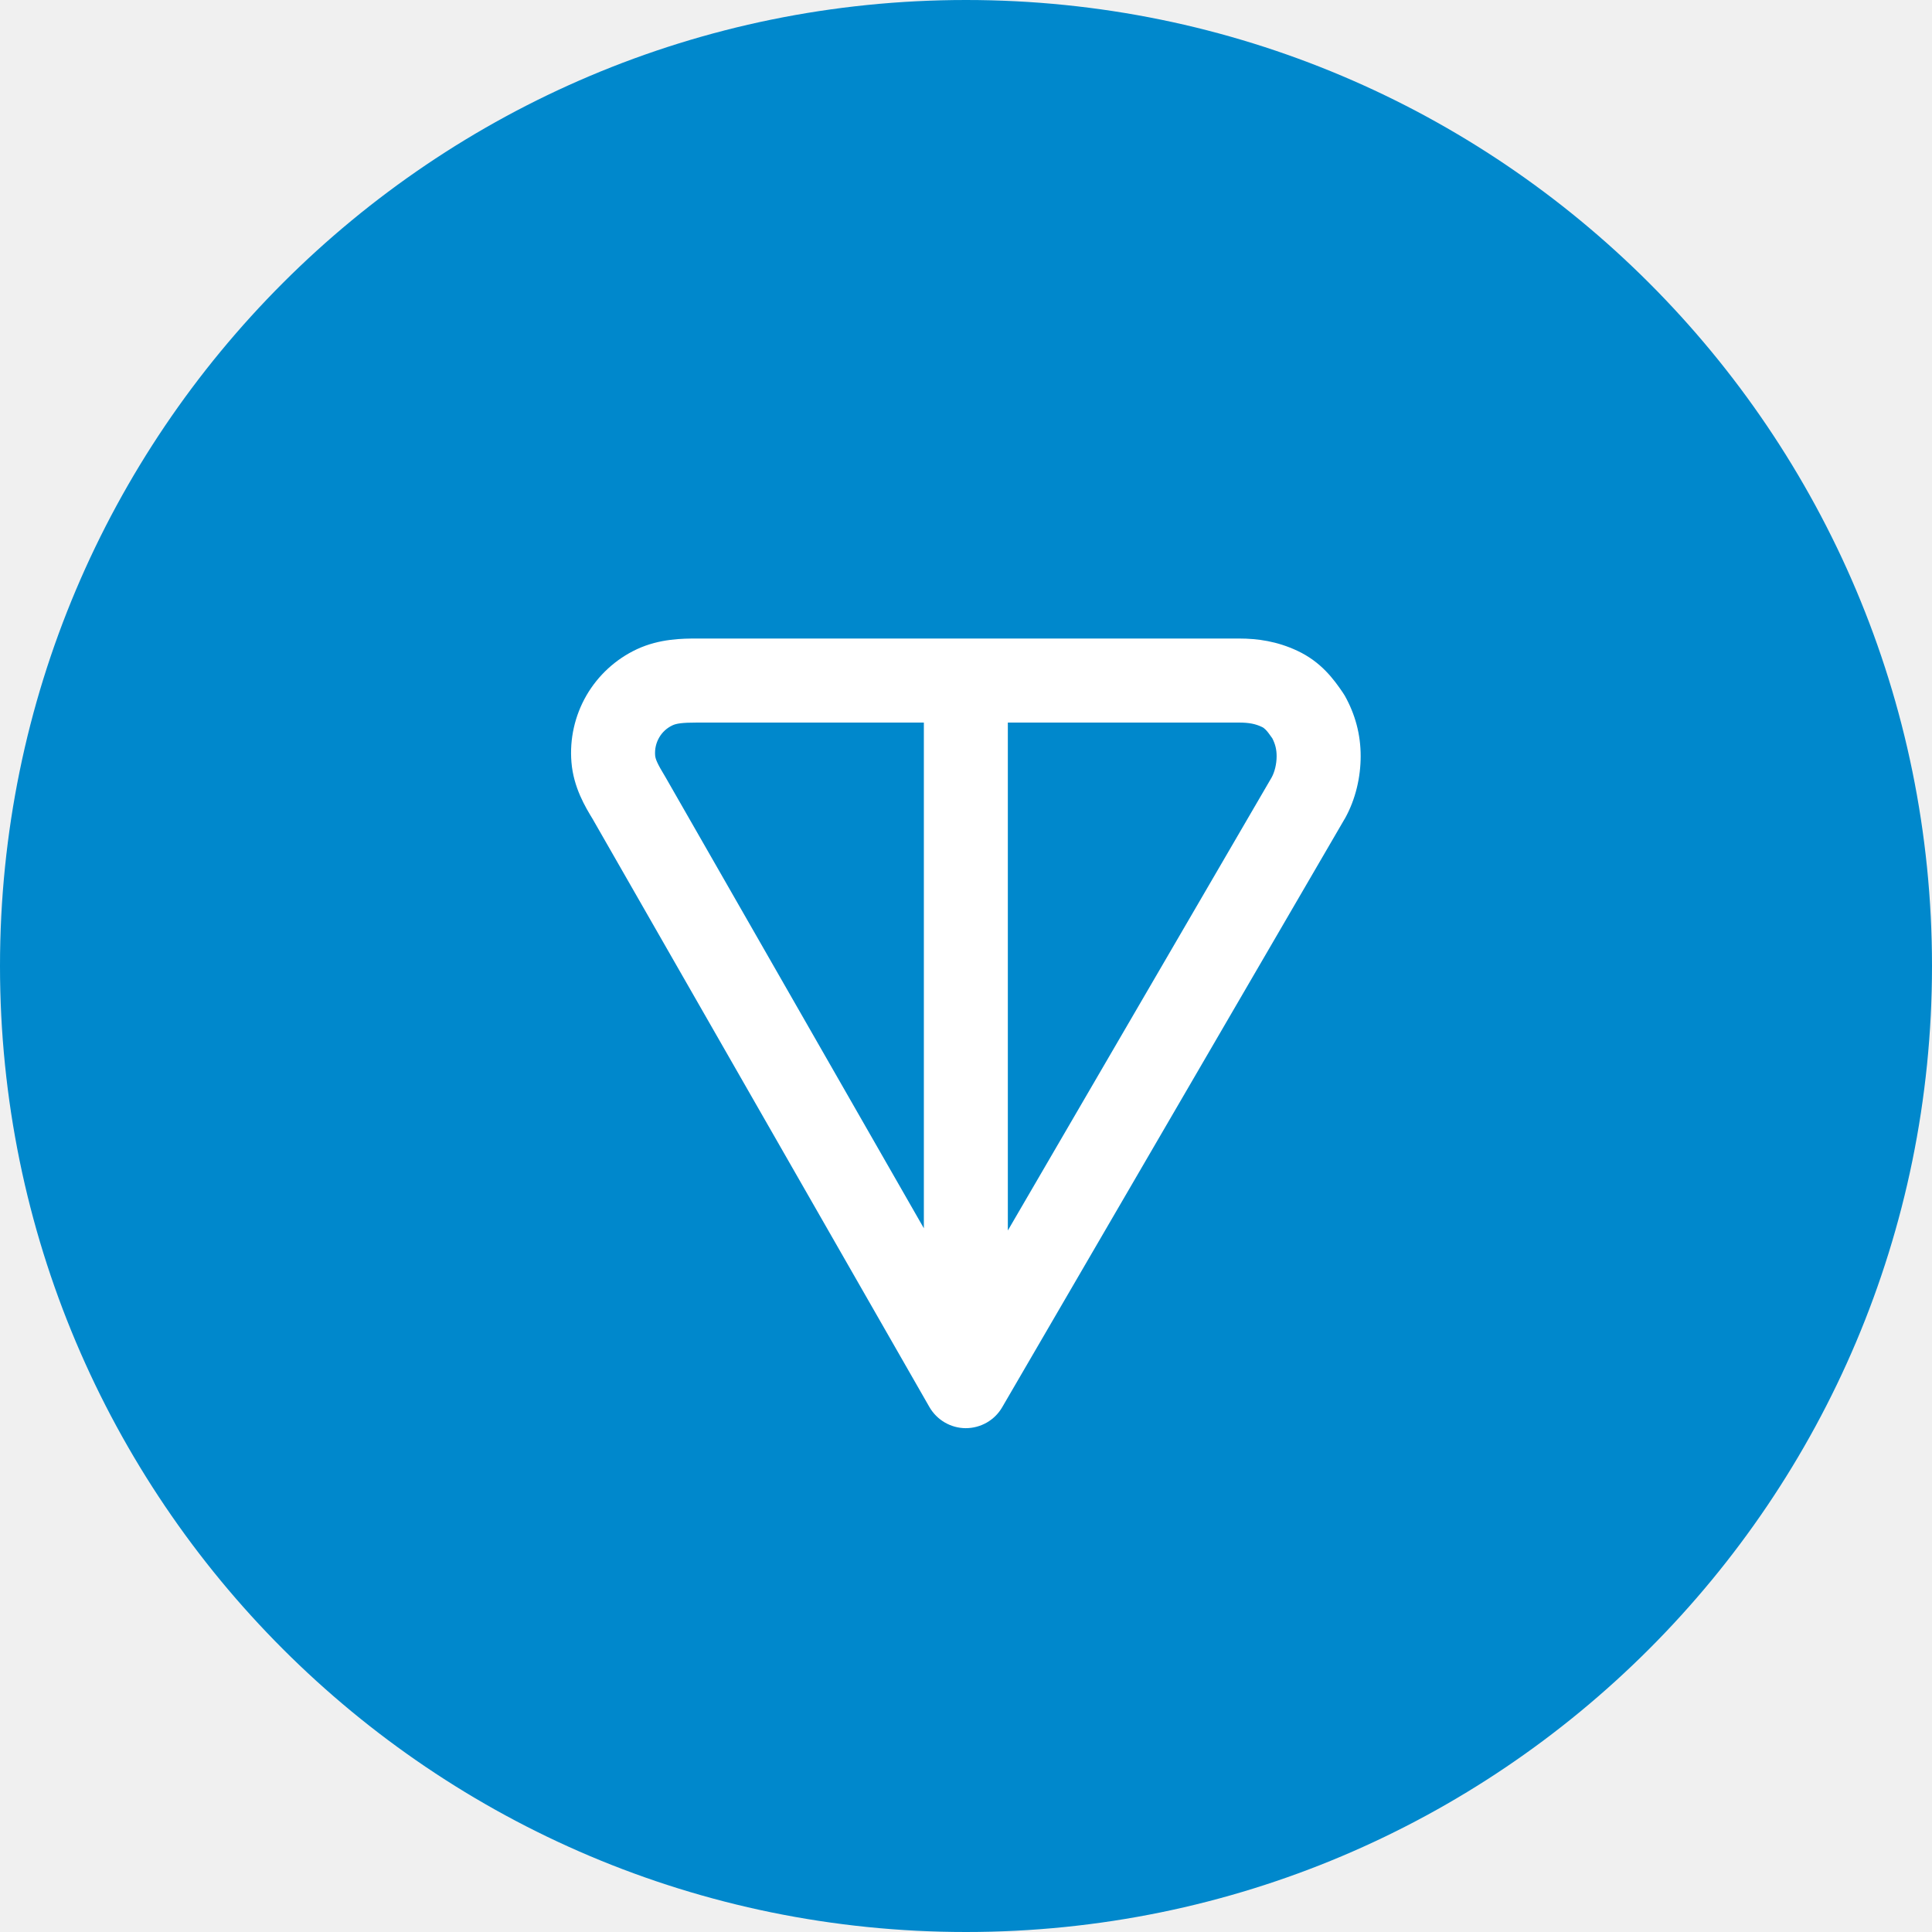
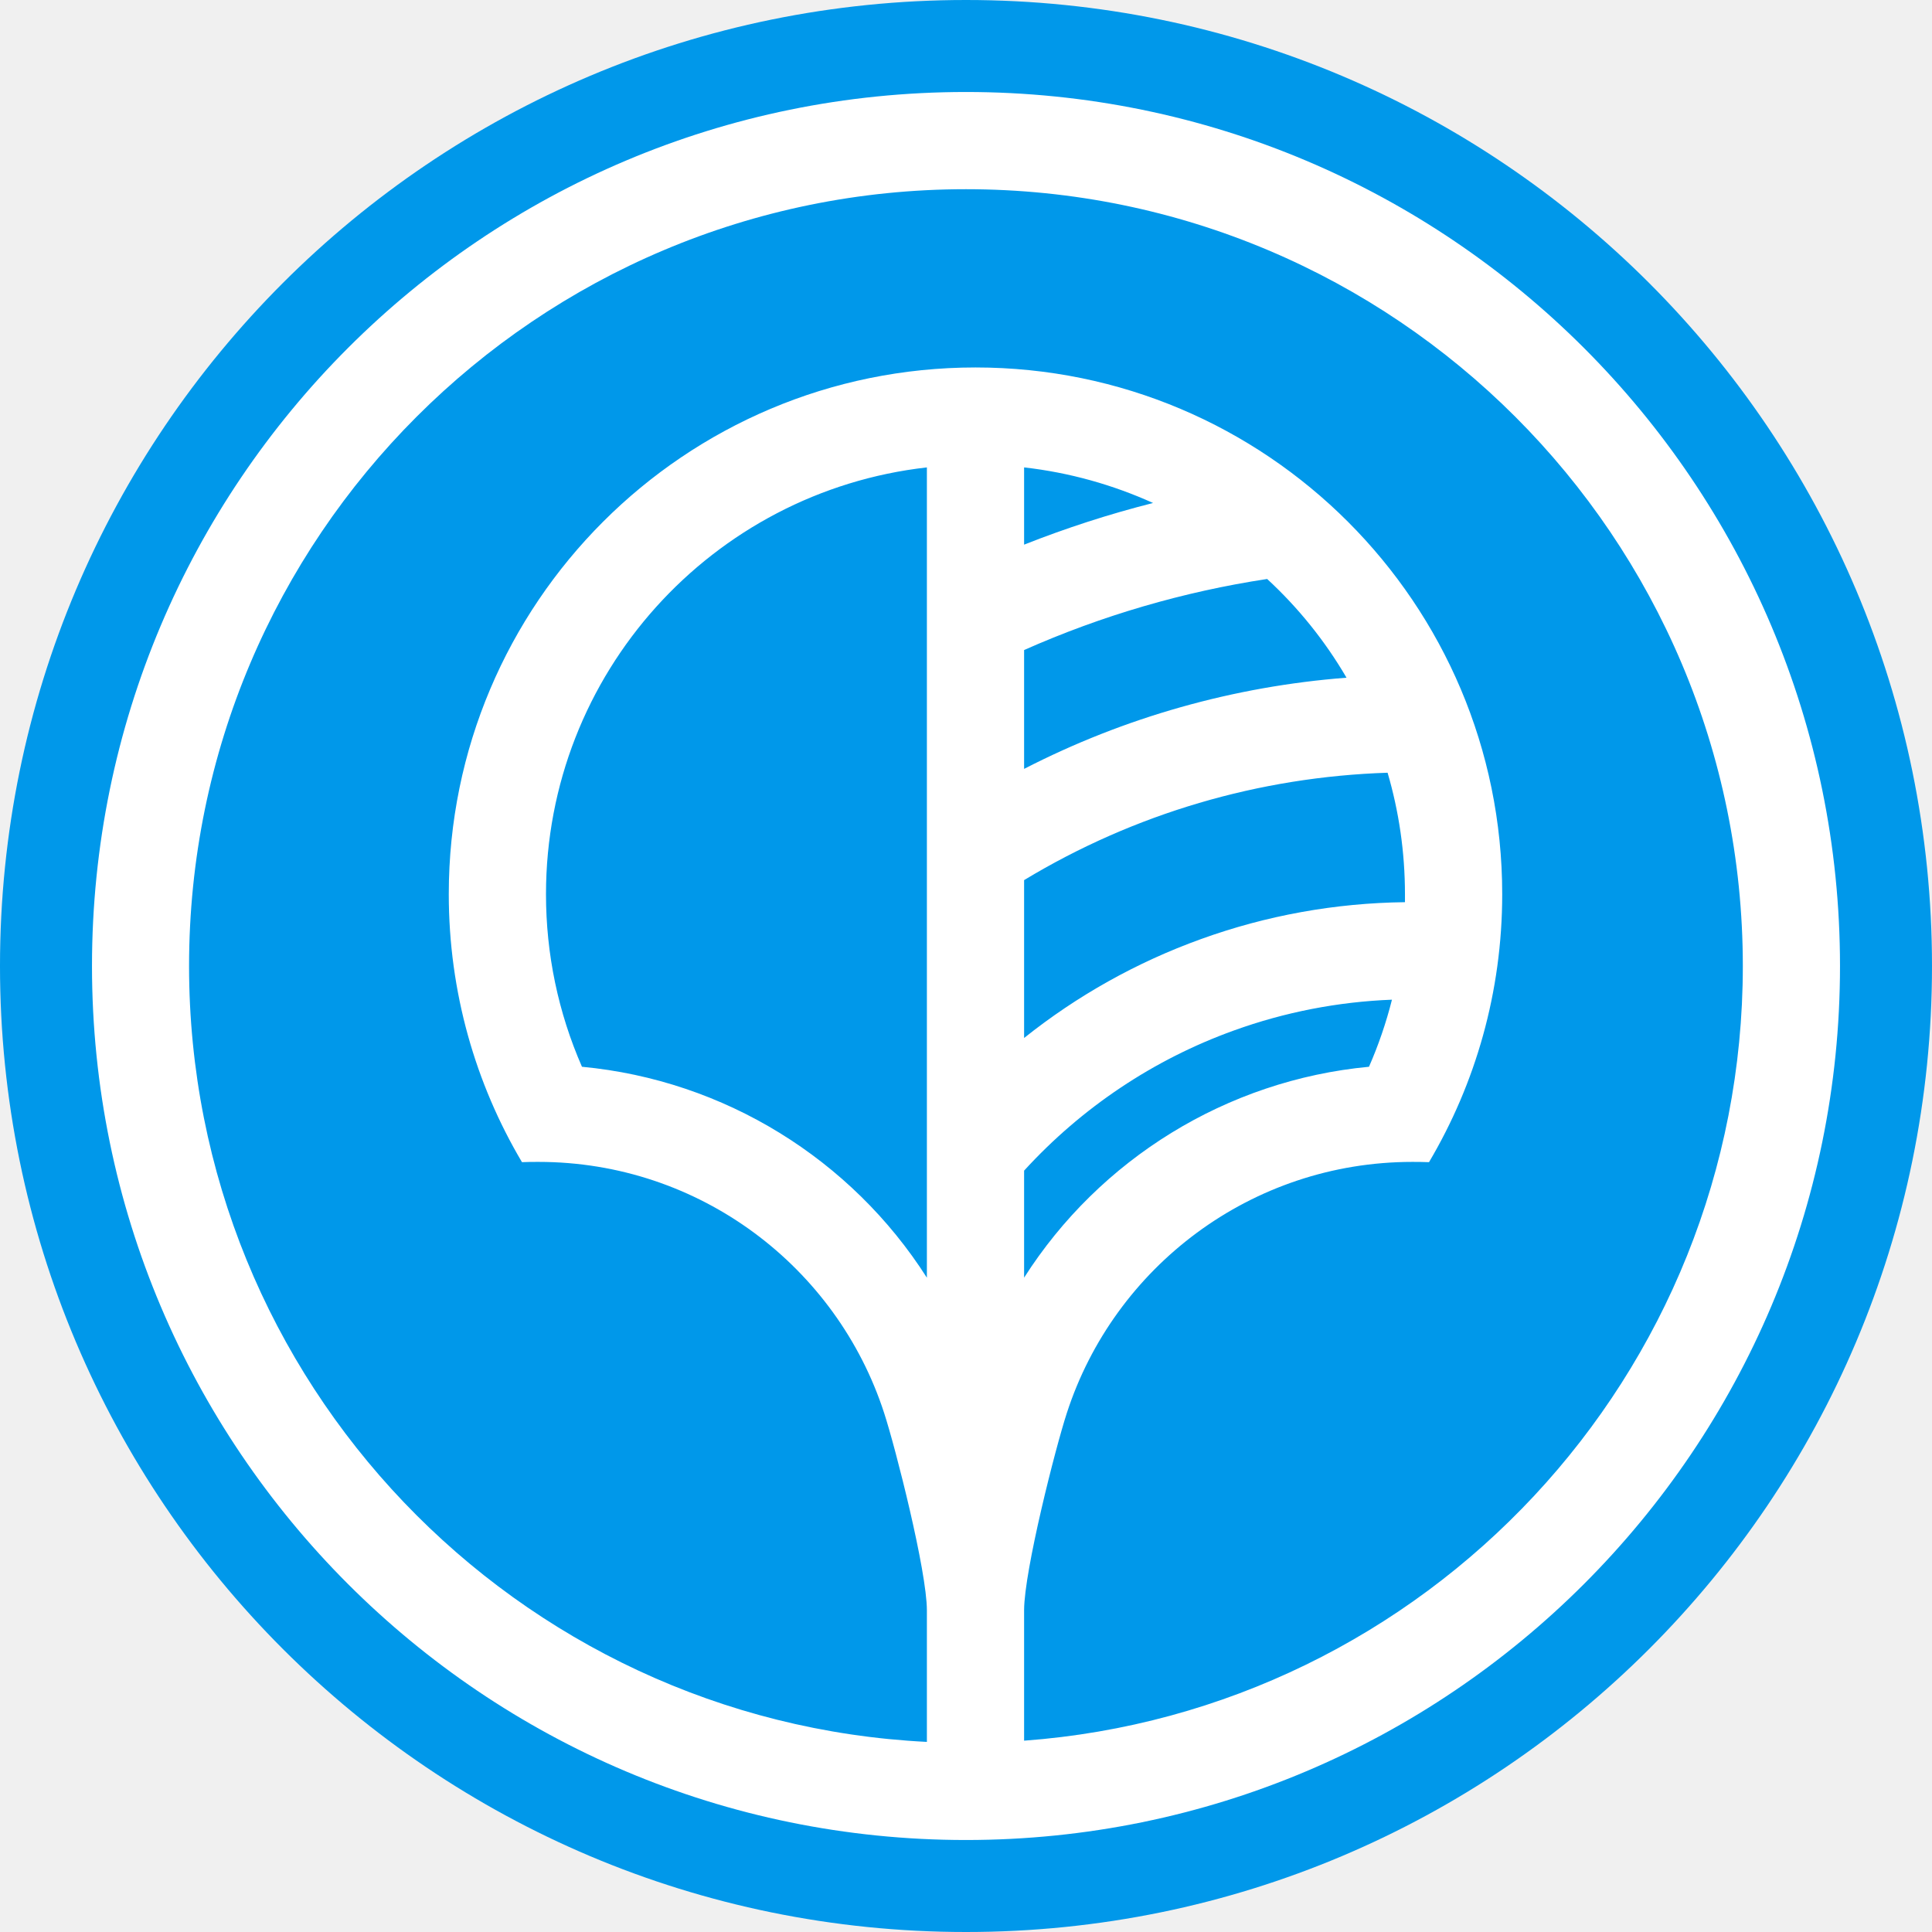
- <svg xmlns="http://www.w3.org/2000/svg" width="32" height="32" viewBox="0 0 32 32" fill="none">
-   <path d="M16 32C24.837 32 32 24.837 32 16C32 7.163 24.837 0 16 0C7.163 0 0 7.163 0 16C0 24.837 7.163 32 16 32Z" fill="#0088CC" />
-   <path fill-rule="evenodd" clip-rule="evenodd" d="M11.546 10.576H20.519C20.837 10.576 21.154 10.623 21.486 10.778C21.883 10.963 22.094 11.255 22.241 11.471C22.253 11.488 22.264 11.505 22.274 11.523C22.447 11.832 22.537 12.165 22.537 12.524C22.537 12.865 22.456 13.237 22.274 13.561C22.272 13.564 22.27 13.567 22.268 13.57L16.599 23.309C16.474 23.524 16.244 23.655 15.995 23.655C15.747 23.654 15.518 23.52 15.394 23.305L9.828 13.586C9.827 13.584 9.825 13.581 9.824 13.578C9.696 13.369 9.499 13.044 9.465 12.625C9.433 12.24 9.52 11.854 9.713 11.519C9.907 11.185 10.198 10.917 10.549 10.753C10.925 10.578 11.305 10.576 11.546 10.576ZM15.302 11.968H11.546C11.299 11.968 11.204 11.983 11.138 12.014C11.046 12.057 10.969 12.127 10.918 12.216C10.866 12.305 10.843 12.408 10.851 12.511C10.856 12.57 10.88 12.638 11.023 12.873C11.026 12.877 11.029 12.882 11.031 12.887L15.302 20.344V11.968ZM16.693 11.968V20.381L21.063 12.876C21.112 12.786 21.145 12.656 21.145 12.524C21.145 12.417 21.123 12.324 21.073 12.228C21.021 12.153 20.99 12.113 20.963 12.086C20.94 12.063 20.923 12.05 20.898 12.039C20.794 11.99 20.689 11.968 20.519 11.968H16.693Z" fill="white" />
+ <svg xmlns="http://www.w3.org/2000/svg" width="32" height="32" viewBox="0 0 32 32" fill="none" version="1.1" id="svg6">
+   <defs id="defs10" />
+   <g id="g62667" transform="matrix(0.03125,0,0,0.03125,243.7475,-38.42932)" style="stroke-width:32">
+     <path d="m -7287.921,2253.738 c 282.77,0 512,-229.23 512,-512 0,-282.77 -229.23,-512 -512,-512 -282.77,0 -512,229.23 -512,512 0,282.77 229.23,512 512,512 z" fill="#0098ea" id="path183135-3" style="fill:#0098ea;fill-opacity:1;stroke-width:423.949" />
+     <path class="fil2" d="m -6824.68,1741.757 c 0,255.816 -207.411,463.223 -463.269,463.223 -255.821,0 -463.214,-207.406 -463.214,-463.223 0,-255.854 207.392,-463.261 463.214,-463.261 255.858,0 463.269,207.406 463.269,463.261 z m -409.788,236.901 c 25.031,-77.239 97.618,-133.093 183.215,-133.093 2.925,0 5.83,0.037 8.737,0.148 24.632,-41.611 38.8,-90.191 38.8,-142.038 0,-154.173 -125.024,-279.175 -279.162,-279.175 -154.157,0 -279.182,125.002 -279.182,279.175 0,51.847 14.149,100.427 38.801,142.038 2.905,-0.148 5.811,-0.148 8.736,-0.148 85.597,0 158.184,55.854 183.216,133.093 6.115,18.745 22.657,83.867 22.657,104.606 v 0 69.717 c -217.762,-10.806 -391.063,-190.751 -391.063,-411.224 0,-227.386 184.354,-411.737 411.764,-411.737 227.391,0 411.763,184.351 411.763,411.737 0,217.035 -167.946,394.872 -380.94,410.578 v -69.243 c 0.092,-20.966 16.562,-85.765 22.658,-104.434 z m -22.658,-460.241 c 22.278,-8.812 45.144,-16.219 68.352,-22.087 -21.252,-9.61 -44.232,-16.124 -68.352,-18.859 z m 128.823,18.194 c -44.384,6.74 -87.705,19.409 -128.823,37.66 v 62.995 c 53.311,-27.423 111.293,-43.737 170.89,-48.334 -11.395,-19.504 -25.564,-37.09 -42.067,-52.322 z m 63.85,102.688 c -67.953,2.2 -134.102,21.537 -192.673,56.917 v 83.677 c 28.051,-22.391 59.692,-40.148 93.744,-52.417 34.813,-12.591 71.334,-19.125 108.122,-19.561 0,-1.405 0,-2.811 0,-4.216 0,-22.372 -3.229,-44.004 -9.211,-64.4 z m 2.299,120.293 c -28.488,1.103 -56.748,6.556 -83.793,16.332 -42.599,15.346 -80.677,40.889 -111.179,74.276 v 56.728 c 40.017,-62.748 107.266,-104.663 182.798,-111.785 5.052,-11.528 9.116,-23.416 12.174,-35.552 z m -246.496,147.356 v -429.475 c -113.629,12.819 -201.884,109.163 -201.884,226.227 0,31.678 6.476,62.691 19.068,91.444 75.55,7.122 142.8,49.036 182.816,111.804 z" id="path12713-7-5" style="clip-rule:evenodd;fill:#ffffff;fill-opacity:1;fill-rule:evenodd;stroke-width:0.031;image-rendering:optimizeQuality;shape-rendering:geometricPrecision;text-rendering:geometricPrecision" />
+   </g>
</svg>
